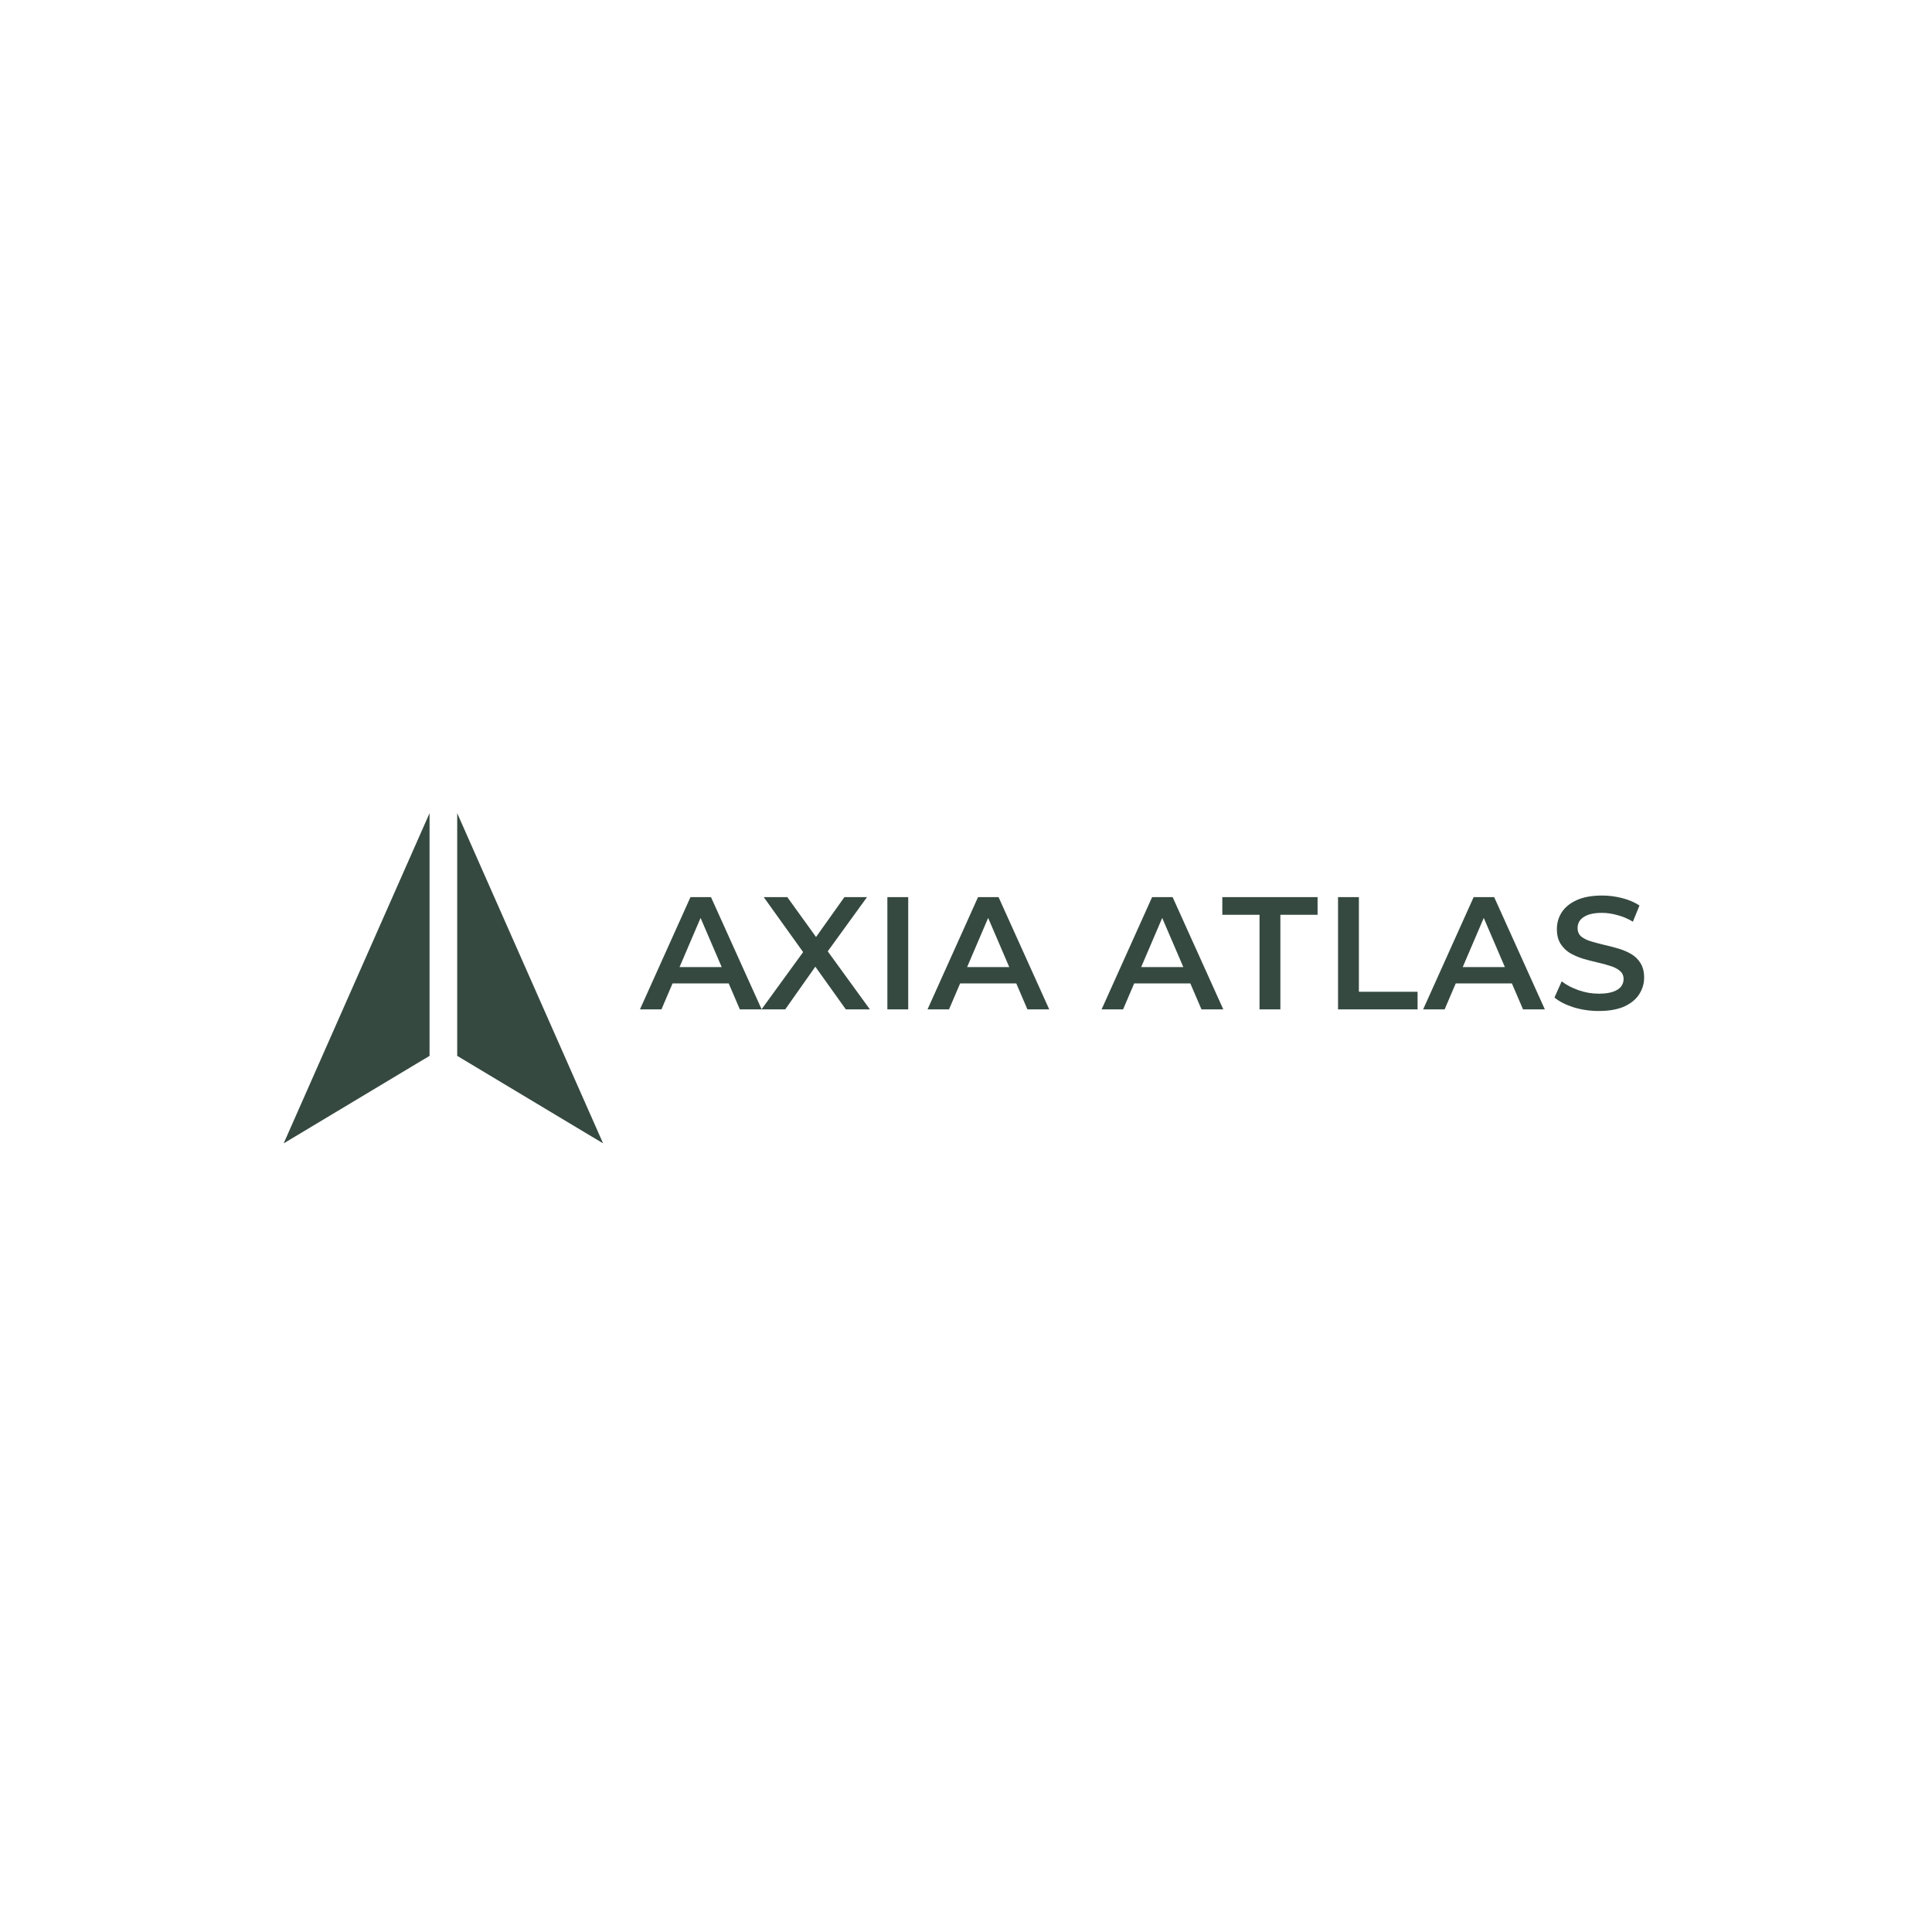
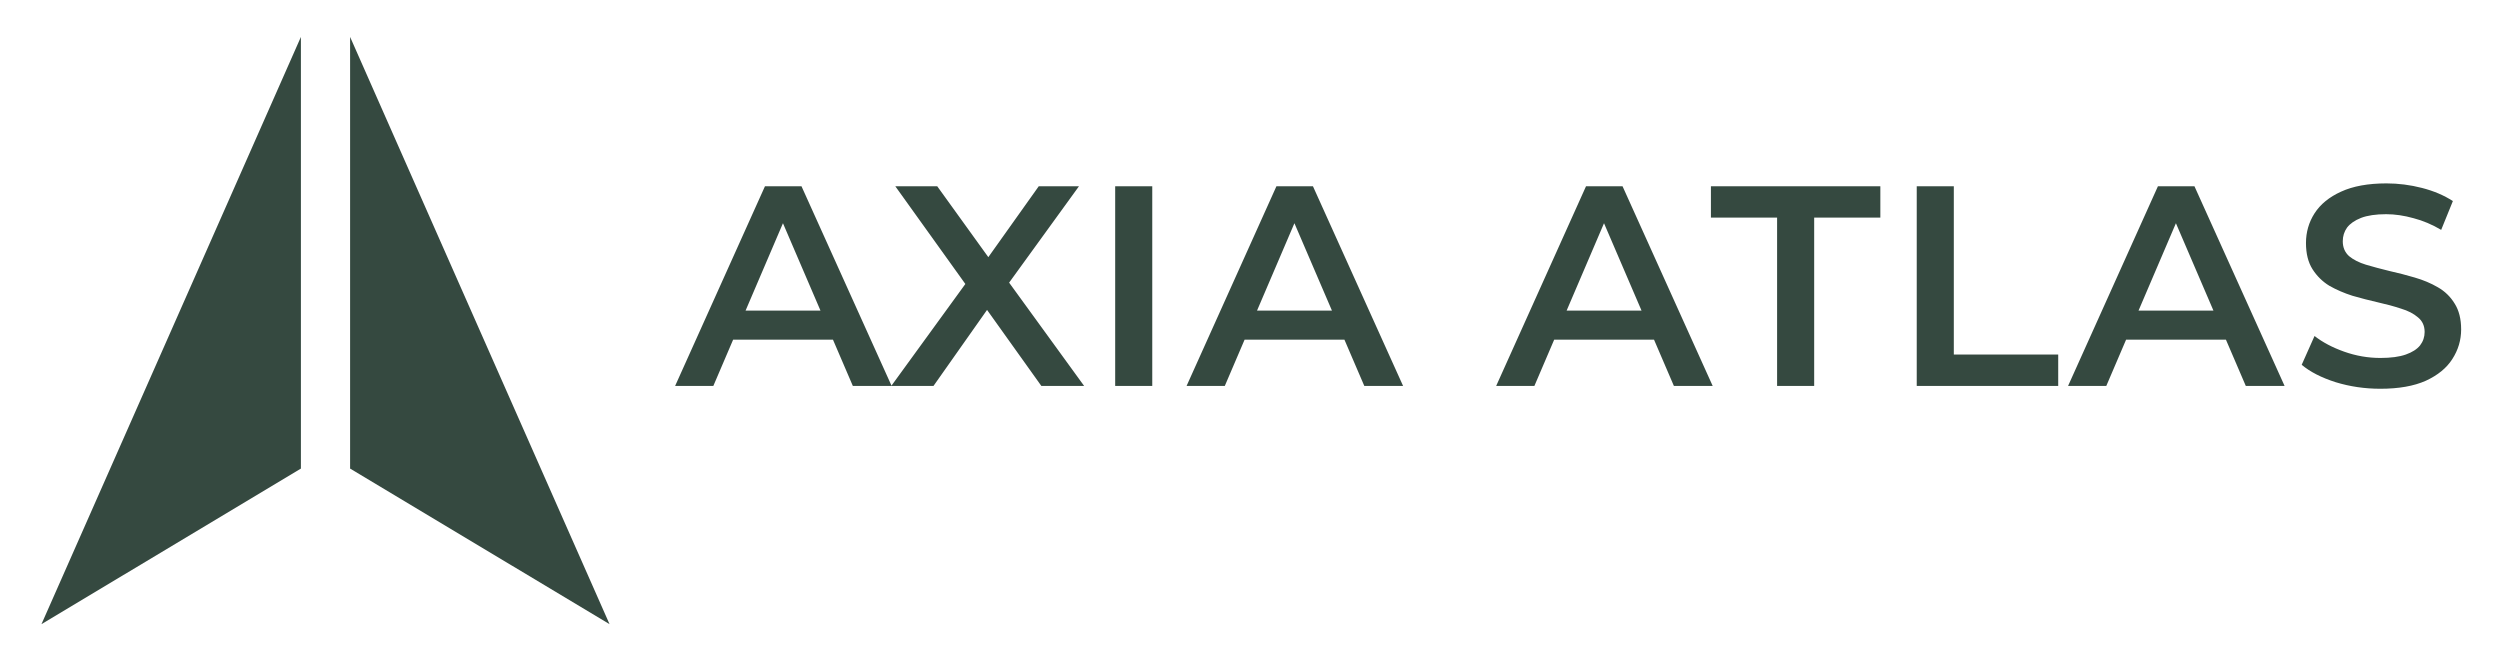
- <svg xmlns="http://www.w3.org/2000/svg" width="1024" height="1024" viewBox="0 0 1024 1024" fill="none">
+ <svg xmlns="http://www.w3.org/2000/svg" viewBox="138 420 745 200" fill="none">
  <path d="M339.187 535L365.962 475.5H376.842L403.702 535H392.142L369.107 481.365H373.527L350.577 535H339.187ZM351.512 521.23L354.487 512.56H386.617L389.592 521.23H351.512ZM403.606 535L428.681 500.49V508.82L404.796 475.5H417.291L435.056 500.15L429.956 500.235L447.551 475.5H459.536L435.821 508.225V500.235L461.066 535H448.316L429.616 508.82H434.631L416.186 535H403.606ZM470.324 535V475.5H481.374V535H470.324ZM491.603 535L518.378 475.5H529.258L556.118 535H544.558L521.523 481.365H525.943L502.993 535H491.603ZM503.928 521.23L506.903 512.56H539.033L542.008 521.23H503.928ZM583.861 535L610.636 475.5H621.516L648.376 535H636.816L613.781 481.365H618.201L595.251 535H583.861ZM596.186 521.23L599.161 512.56H631.291L634.266 521.23H596.186ZM667.574 535V484.85H647.854V475.5H698.344V484.85H678.624V535H667.574ZM709.187 535V475.5H720.237V525.65H751.347V535H709.187ZM754.289 535L781.064 475.5H791.944L818.804 535H807.244L784.209 481.365H788.629L765.679 535H754.289ZM766.614 521.23L769.589 512.56H801.719L804.694 521.23H766.614ZM847.366 535.85C842.719 535.85 838.271 535.198 834.021 533.895C829.771 532.535 826.399 530.807 823.906 528.71L827.731 520.125C830.111 521.995 833.058 523.553 836.571 524.8C840.084 526.047 843.683 526.67 847.366 526.67C850.483 526.67 853.004 526.33 854.931 525.65C856.858 524.97 858.274 524.063 859.181 522.93C860.088 521.74 860.541 520.408 860.541 518.935C860.541 517.122 859.889 515.677 858.586 514.6C857.283 513.467 855.583 512.588 853.486 511.965C851.446 511.285 849.151 510.662 846.601 510.095C844.108 509.528 841.586 508.877 839.036 508.14C836.543 507.347 834.248 506.355 832.151 505.165C830.111 503.918 828.439 502.275 827.136 500.235C825.833 498.195 825.181 495.588 825.181 492.415C825.181 489.185 826.031 486.238 827.731 483.575C829.488 480.855 832.123 478.702 835.636 477.115C839.206 475.472 843.711 474.65 849.151 474.65C852.721 474.65 856.263 475.103 859.776 476.01C863.289 476.917 866.349 478.22 868.956 479.92L865.471 488.505C862.808 486.918 860.059 485.757 857.226 485.02C854.393 484.227 851.673 483.83 849.066 483.83C846.006 483.83 843.513 484.198 841.586 484.935C839.716 485.672 838.328 486.635 837.421 487.825C836.571 489.015 836.146 490.375 836.146 491.905C836.146 493.718 836.769 495.192 838.016 496.325C839.319 497.402 840.991 498.252 843.031 498.875C845.128 499.498 847.451 500.122 850.001 500.745C852.551 501.312 855.073 501.963 857.566 502.7C860.116 503.437 862.411 504.4 864.451 505.59C866.548 506.78 868.219 508.395 869.466 510.435C870.769 512.475 871.421 515.053 871.421 518.17C871.421 521.343 870.543 524.29 868.786 527.01C867.086 529.673 864.451 531.827 860.881 533.47C857.311 535.057 852.806 535.85 847.366 535.85Z" fill="#354940" />
  <path d="M227.671 431L227.67 559.637L150.356 606L227.671 431Z" fill="#354940" />
  <path d="M242.329 431L242.33 559.637L319.644 606L242.329 431Z" fill="#354940" />
</svg>
